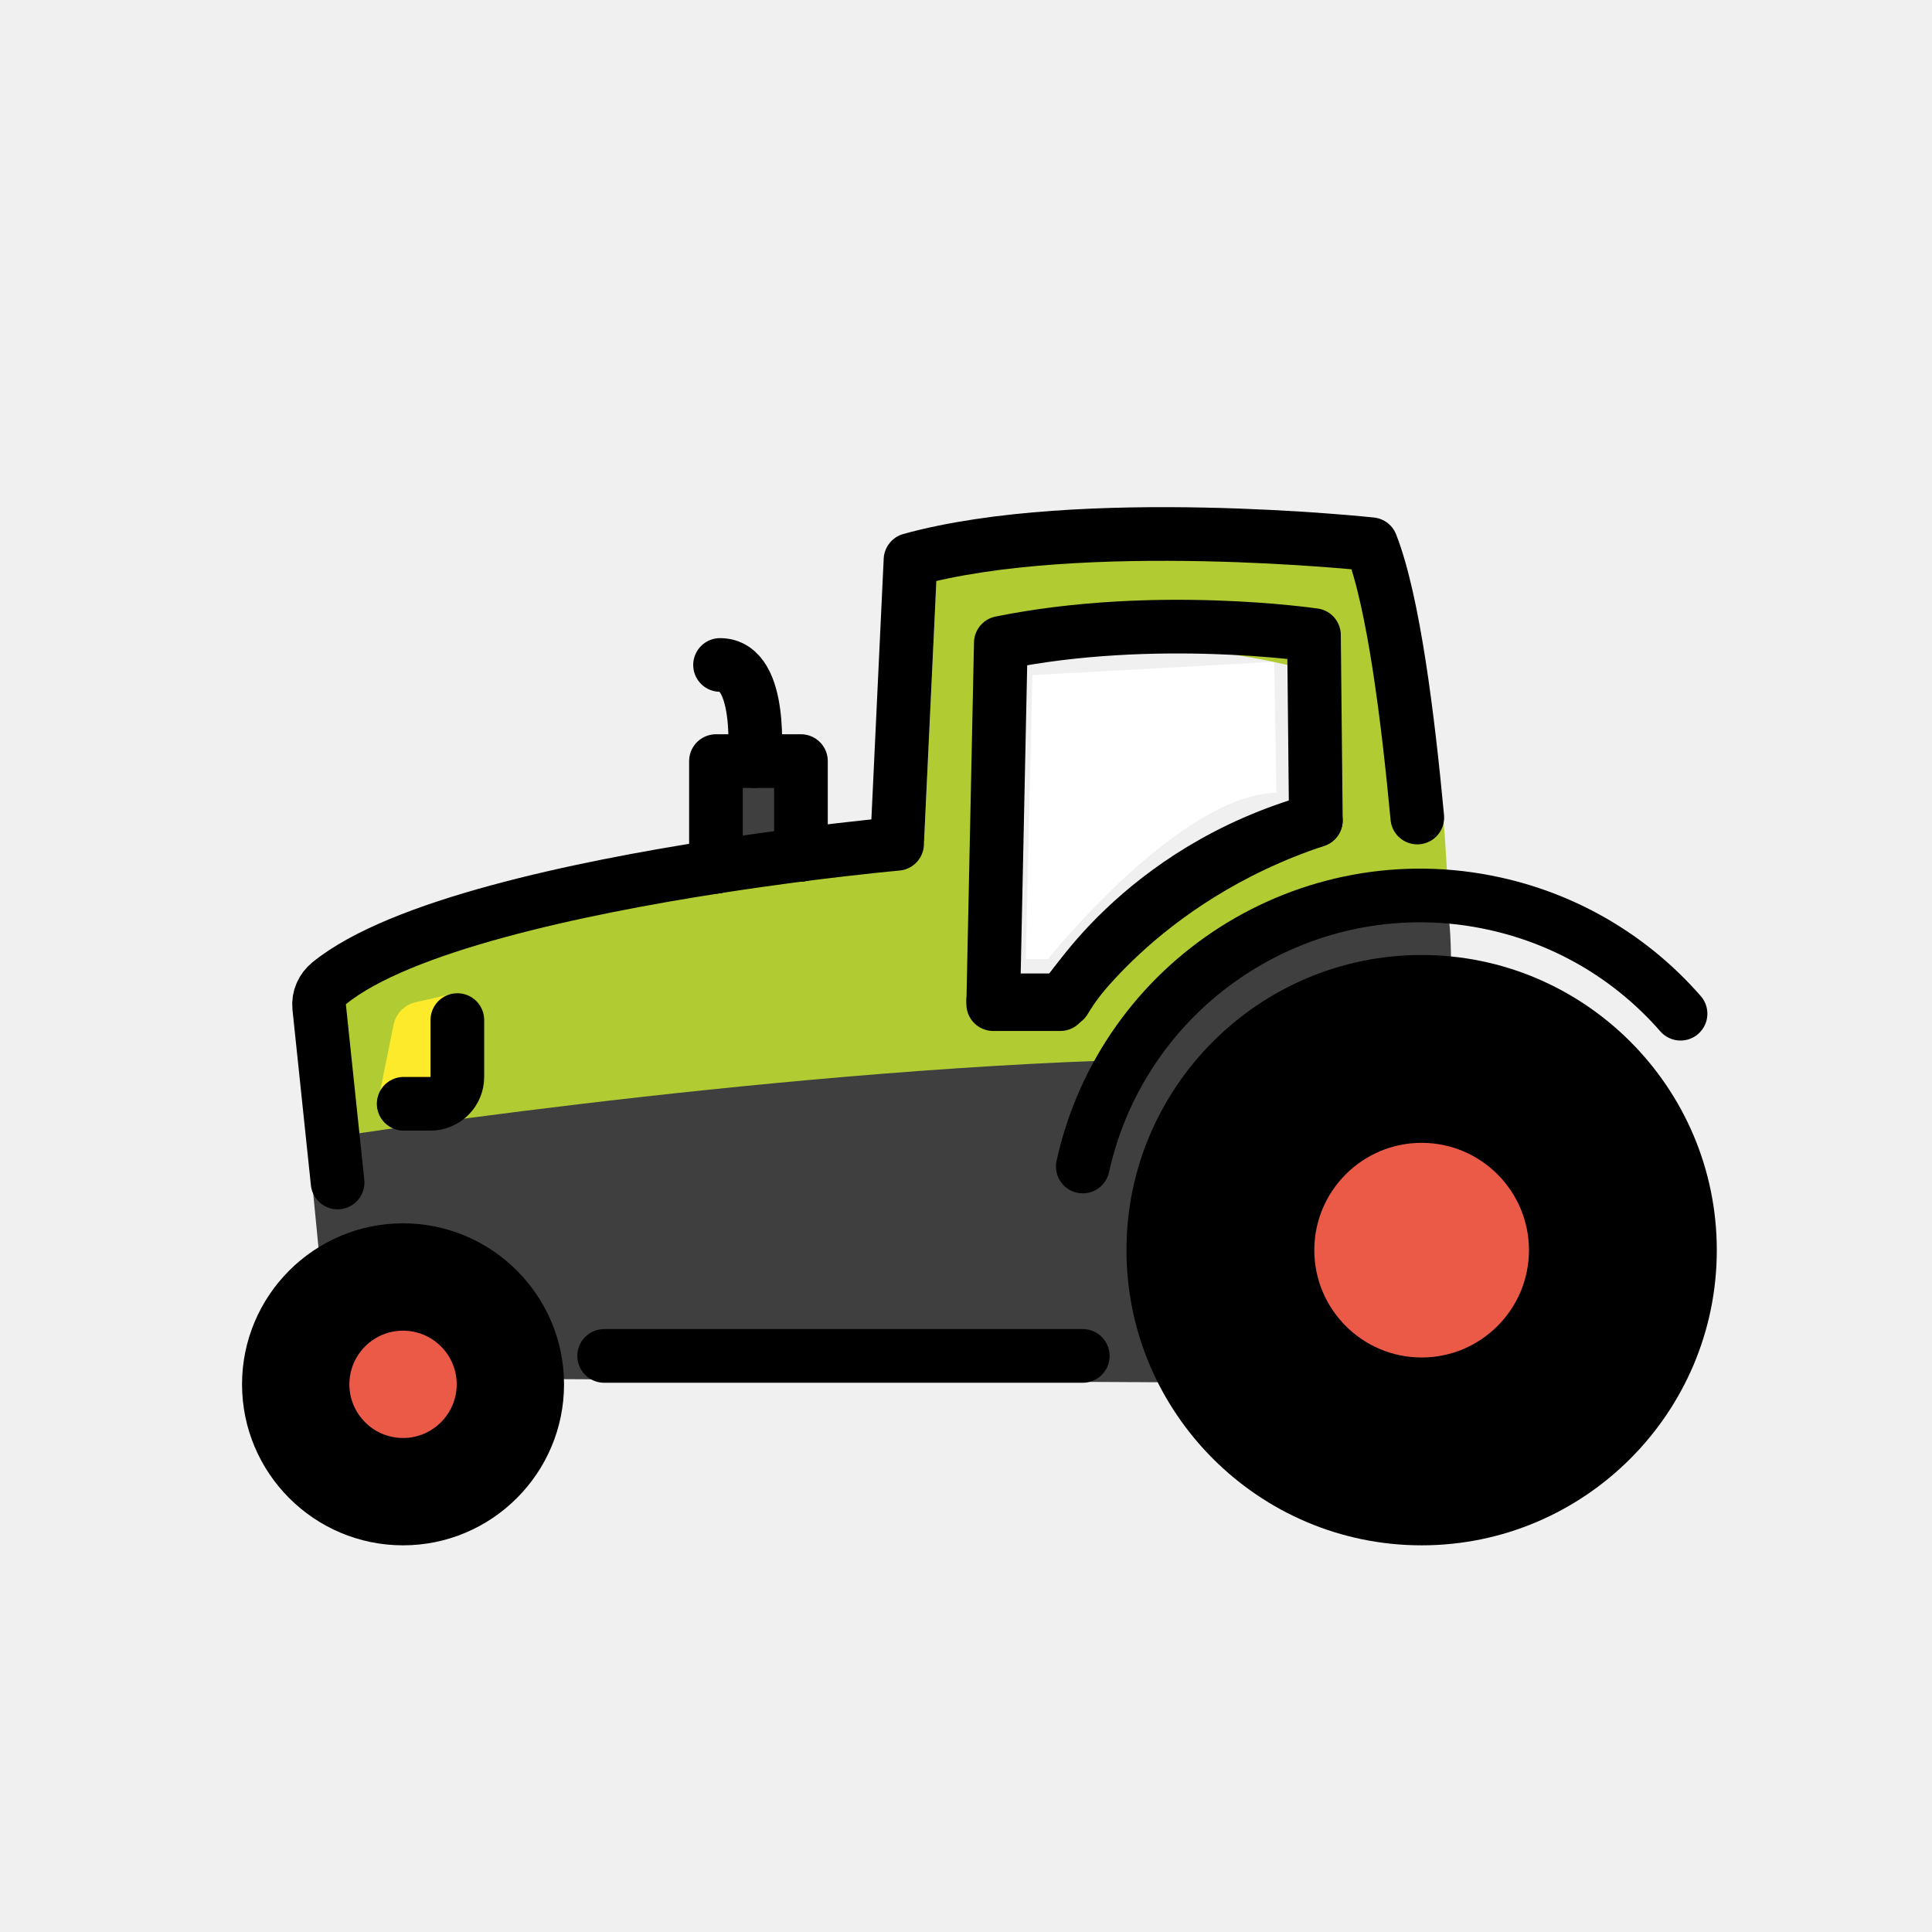
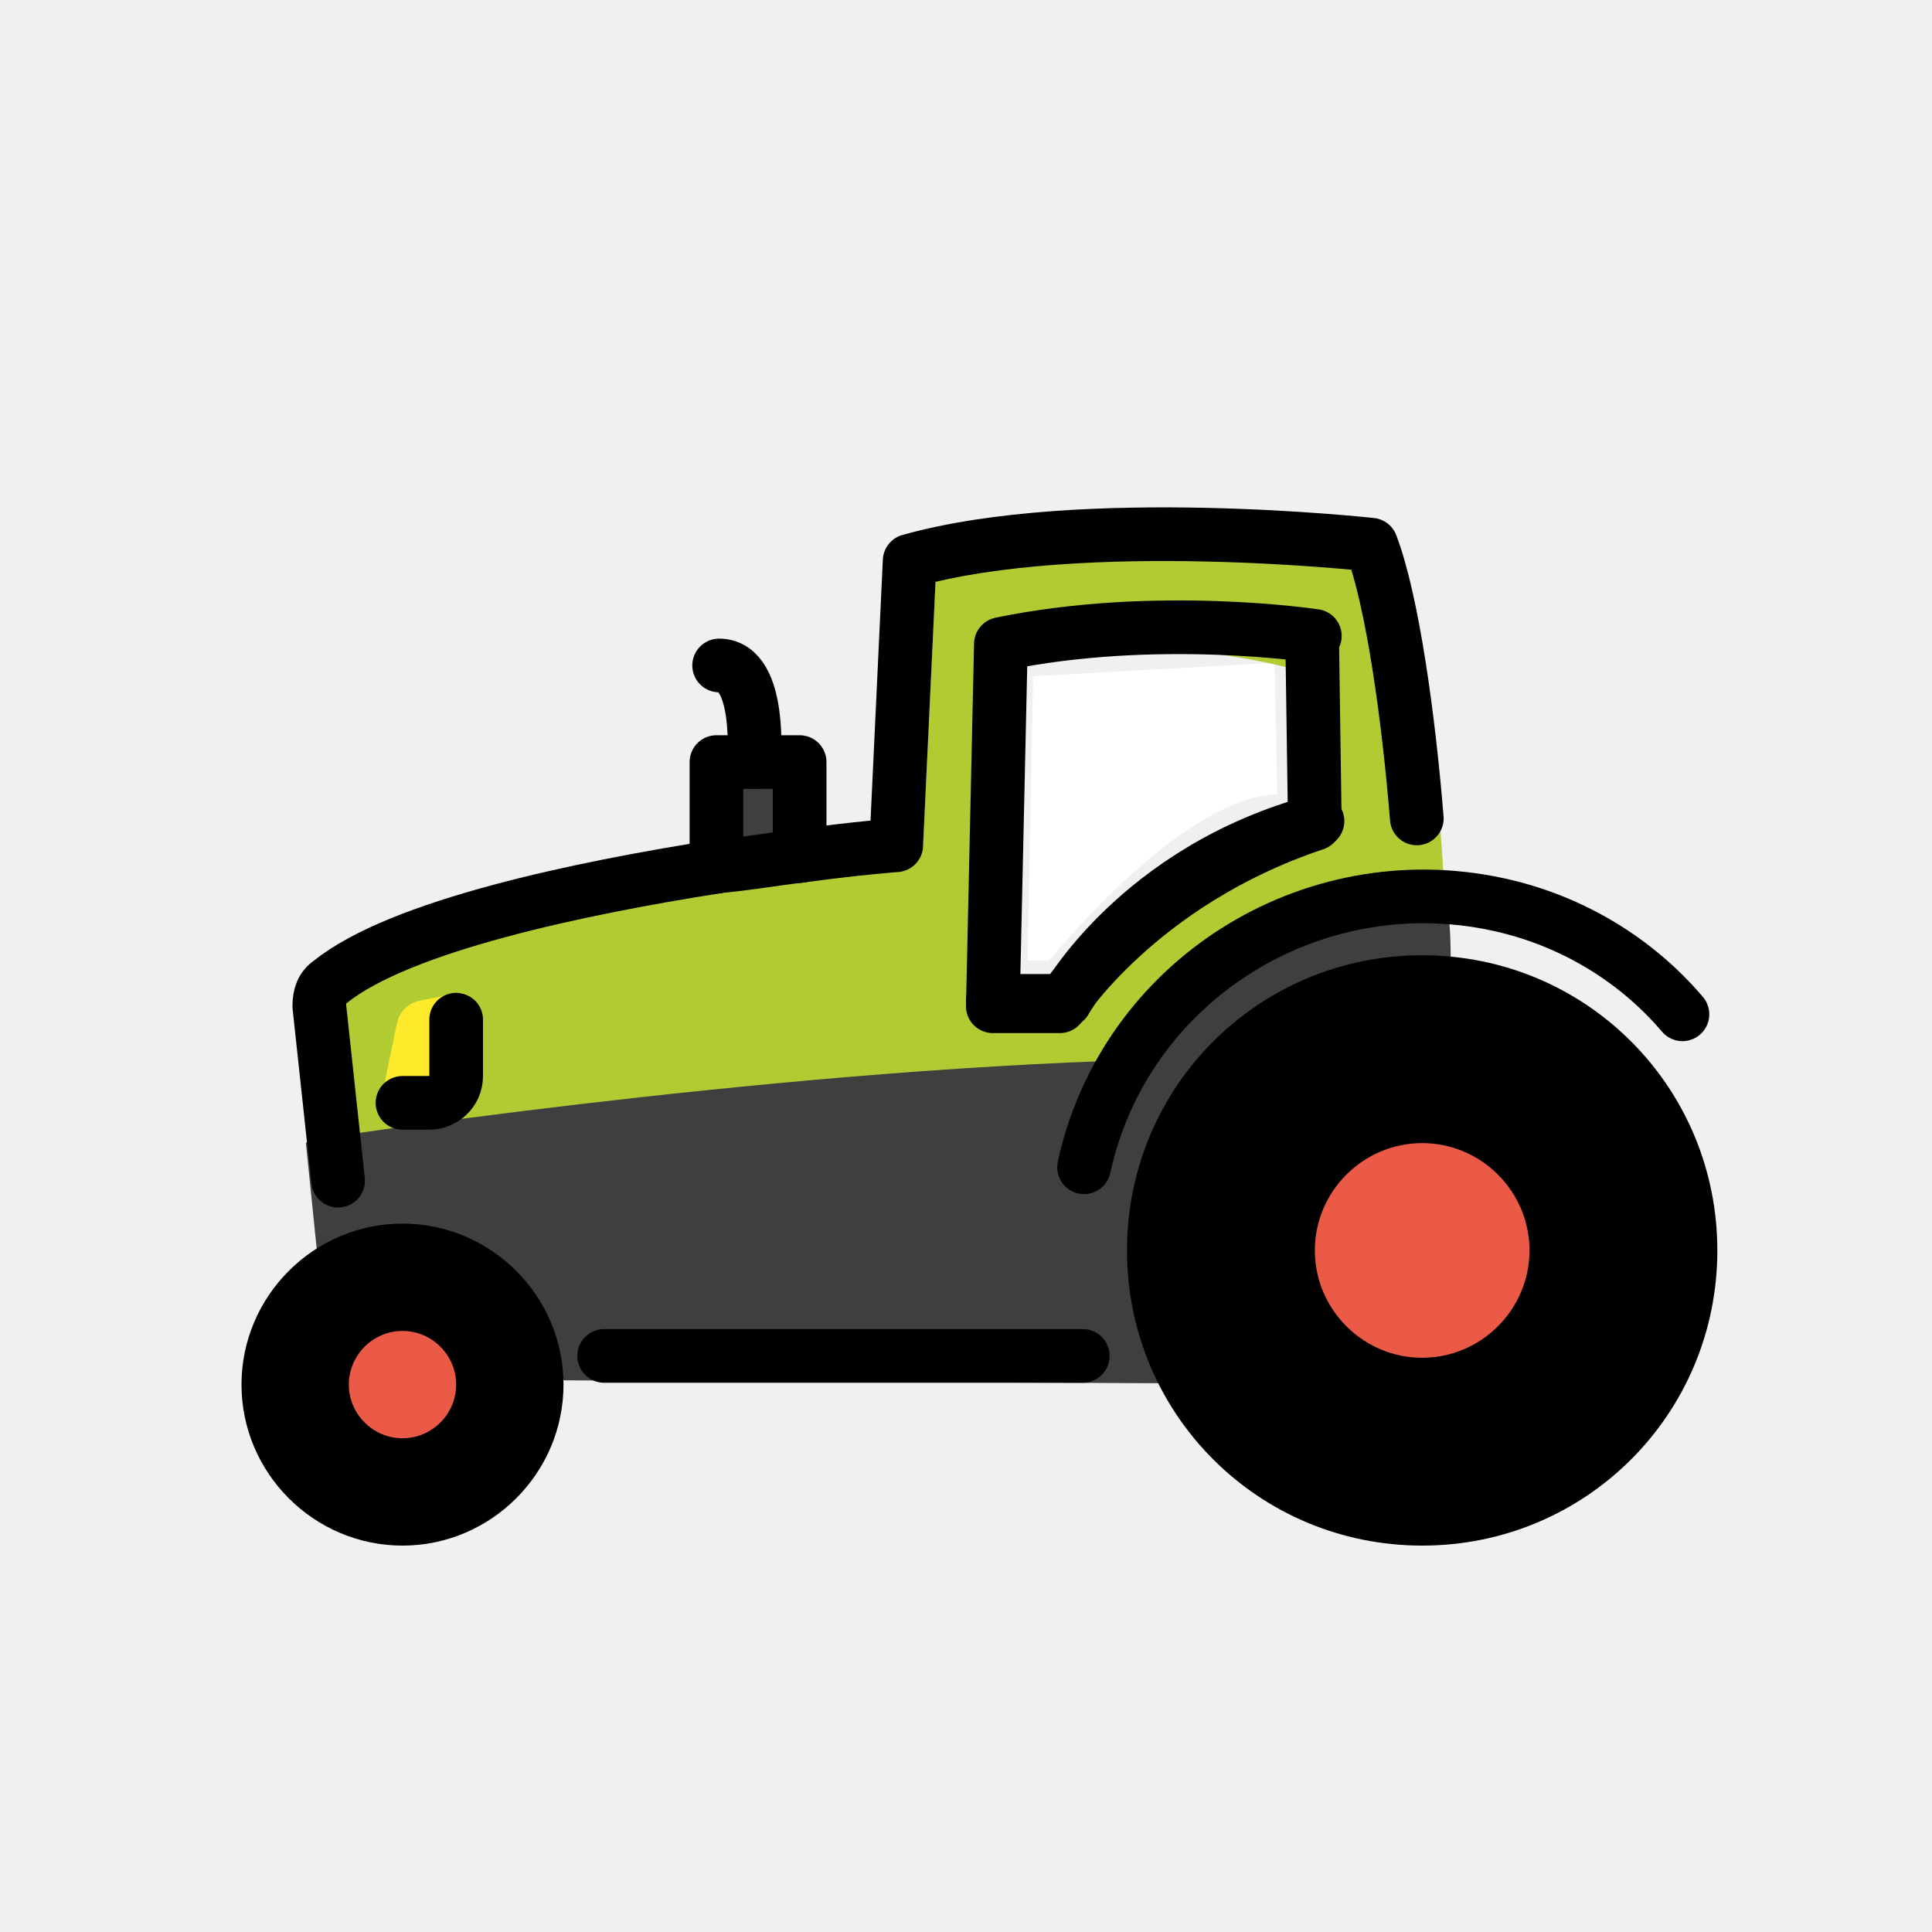
- <svg xmlns="http://www.w3.org/2000/svg" id="emoji" viewBox="0 0 72 72">
-   <g id="color">
-     <path fill="#fff" d="m38.476,25.161l-.248,10.581h.827s4.877-6.117,8.514-6.2l-.083-4.877-9.01.496Z" />
+ <svg xmlns="http://www.w3.org/2000/svg" viewBox="0 0 72 72">
+   <g>
+     <path fill="#fff" d="m38.5 25.2l-.2 10.6h.8s4.9-6.1 8.5-6.2l-.1-4.9-9 .5Z" />
    <rect x="26.682" y="28.364" width="3.167" height="4.417" fill="#3f3f3f" />
-     <path fill="#b1cc33" d="m51.095,20.284s-9.83-1.17-16.16.58l-.5,10.58s-18.84,1.59-22.59,5.59l1.25,13.5h40.25s1.154-10.477.494-19.424c-.333-4.506-1.779-8.367-2.744-10.825Zm-11.262,17.281l-2.679.031.141-12.634c5.389-1.889,11.64.073,11.64.073l.07,4.9c-7.85,2.07-9.172,7.631-9.172,7.631Z" />
-     <path fill="#3f3f3f" d="m11.48,42.519s16.636-2.644,30.997-3.035c0,0,4.006-4.206,6.038-4.911,1.938-.672,4.881-1.213,5.279-.875.401.341.232,2.672.331,5.915l-.721,11.954-41.061-.214-.862-8.835Z" />
+     <path fill="#b1cc33" d="m51.1 20.3s-9.8-1.2-16.2.6l-.5 10.6s-18.8 1.6-22.6 5.6l1.2 13.5h40.2s1.2-10.5.5-19.4c-.3-4.5-1.8-8.4-2.7-10.8Zm-11.3 17.3l-2.7 0 .1-12.6c5.4-1.9 11.6.1 11.6.1l.1 4.9c-7.8 2.1-9.2 7.6-9.2 7.6Z" />
+     <path fill="#3f3f3f" d="m11.5 42.5s16.6-2.6 31-3c0 0 4-4.2 6-4.9 1.9-.7 4.9-1.2 5.3-.9.4.3.2 2.7.3 5.9l-.7 12-41.1-.2-.9-8.8Z" />
    <circle cx="52.98" cy="46.59" r="5" fill="#ea5a47" />
    <circle cx="15.02" cy="51.59" r="3" fill="#ea5a47" />
-     <path fill="#fcea2b" d="m14.07,41.135h1.758c.967,0,1.758-.45,1.758-1v-2.12c-.141.226.342-1-.625-1l-1.472.336c-.416.095-.739.425-.823.844l-.595,2.941Z" />
+     <path fill="#fcea2b" d="m14.1 41.1h1.8c1 0 1.8-.5 1.8-1v-2.1c-.1.2.3-1-.6-1l-1.5.3c-.4.1-.7.4-.8.8l-.6 2.9Z" />
  </g>
-   <g id="line">
-     <path d="m52.98,35.59c-6.065,0-11,4.935-11,11s4.935,11,11,11,11-4.935,11-11-4.935-11-11-11Zm4,11c0,2.206-1.794,4-4,4s-4-1.794-4-4,1.794-4,4-4,4,1.794,4,4Z" />
-     <path d="m15.02,45.59c-3.309,0-6,2.691-6,6s2.691,6,6,6,6-2.691,6-6-2.691-6-6-6Zm0,8c-1.103,0-2-.897-2-2s.897-2,2-2,2,.897,2,2-.897,2-2,2Z" />
-     <polyline fill="none" stroke="#000" stroke-linecap="round" stroke-linejoin="round" stroke-width="2" points="26.682 32.3 26.682 28.364 29.849 28.364 29.849 31.851" />
-     <path fill="none" stroke="#000" stroke-linecap="round" stroke-linejoin="round" stroke-width="2" d="m26.682,32.3c-5.143.8-11.774,2.197-14.407,4.337-.266.216-.413.544-.381.886l.687,6.545" />
-     <path fill="none" stroke="#000" stroke-linecap="round" stroke-linejoin="round" stroke-width="2" d="m29.849,31.851c-.94.121-2.016.27-3.167.449" />
-     <path fill="none" stroke="#000" stroke-linecap="round" stroke-linejoin="round" stroke-width="2" d="m52.819,30.467c-.346-3.695-.885-8.055-1.72-10.186,0,0-10.833-1.167-17.167.583l-.5,10.583s-1.438.128-3.583.404" />
+   <g>
+     <path d="m53 35.6c-6.1 0-11 4.9-11 11s4.9 11 11 11 11-4.9 11-11-4.9-11-11-11Zm4 11c0 2.2-1.8 4-4 4s-4-1.8-4-4 1.8-4 4-4 4 1.8 4 4Z" />
+     <path d="m15 45.6c-3.3 0-6 2.7-6 6s2.7 6 6 6 6-2.7 6-6-2.7-6-6-6Zm0 8c-1.1 0-2-.9-2-2s.9-2 2-2 2 .9 2 2-.9 2-2 2Z" />
+     <polyline fill="none" stroke="#000" stroke-linecap="round" stroke-linejoin="round" stroke-width="2" points="26.7 32.3 26.7 28.4 29.8 28.4 29.8 31.9" />
+     <path fill="none" stroke="#000" stroke-linecap="round" stroke-linejoin="round" stroke-width="2" d="m26.7 32.3c-5.1.8-11.8 2.2-14.4 4.3-.3.2-.4.5-.4.9l.7 6.5" />
+     <path fill="none" stroke="#000" stroke-linecap="round" stroke-linejoin="round" stroke-width="2" d="m29.8 31.9c-.9.1-2 .3-3.2.4" />
+     <path fill="none" stroke="#000" stroke-linecap="round" stroke-linejoin="round" stroke-width="2" d="m52.8 30.5c-.3-3.7-.9-8.1-1.7-10.2 0 0-10.8-1.2-17.2.6l-.5 10.6s-1.4.1-3.6.4" />
    <line x1="22.515" x2="40.352" y1="50.531" y2="50.531" fill="none" stroke="#000" stroke-linecap="round" stroke-linejoin="round" stroke-width="2" />
-     <path fill="none" stroke="#000" stroke-linecap="round" stroke-linejoin="round" stroke-width="2" d="m40.352,43.472c1.537-6.946,8.414-11.331,15.36-9.794,2.792.618,5.17,2.098,6.917,4.1" />
-     <path fill="none" stroke="#000" stroke-linecap="round" stroke-linejoin="round" stroke-width="2" d="m48.967,23.669s-5.919-.877-11.669.289l-.284,13.463h2.502s2.875-4.641,9.522-6.849l-.07-6.904Z" />
-     <path stroke="#000" stroke-linecap="round" stroke-linejoin="round" stroke-width="2" d="m28.119,28.364s.338-3.583-1.285-3.583" />
-     <path fill="none" stroke="#000" stroke-linecap="round" stroke-linejoin="round" stroke-width="2" d="m37.017,37.279h2.66s2.748-4.86,9.361-6.706" />
-     <path fill="none" stroke="#000" stroke-linecap="round" stroke-linejoin="round" stroke-width="2" d="m17.044,38.015v2.12c0,.55-.45,1-1,1h-1" />
+     <path fill="none" stroke="#000" stroke-linecap="round" stroke-linejoin="round" stroke-width="2" d="m40.4 43.5c1.5-6.9 8.4-11.3 15.4-9.8 2.8.6 5.2 2.1 6.9 4.1" />
+     <path fill="none" stroke="#000" stroke-linecap="round" stroke-linejoin="round" stroke-width="2" d="m49 23.7s-5.9-.9-11.7.3l-.3 13.5h2.5s2.9-4.6 9.5-6.8l-.1-6.9Z" />
+     <path stroke="#000" stroke-linecap="round" stroke-linejoin="round" stroke-width="2" d="m28.1 28.4s.3-3.6-1.3-3.6" />
+     <path fill="none" stroke="#000" stroke-linecap="round" stroke-linejoin="round" stroke-width="2" d="m37 37.3h2.7s2.7-4.9 9.4-6.7" />
+     <path fill="none" stroke="#000" stroke-linecap="round" stroke-linejoin="round" stroke-width="2" d="m17 38v2.1c0 .6-.5 1-1 1h-1" />
  </g>
</svg>
